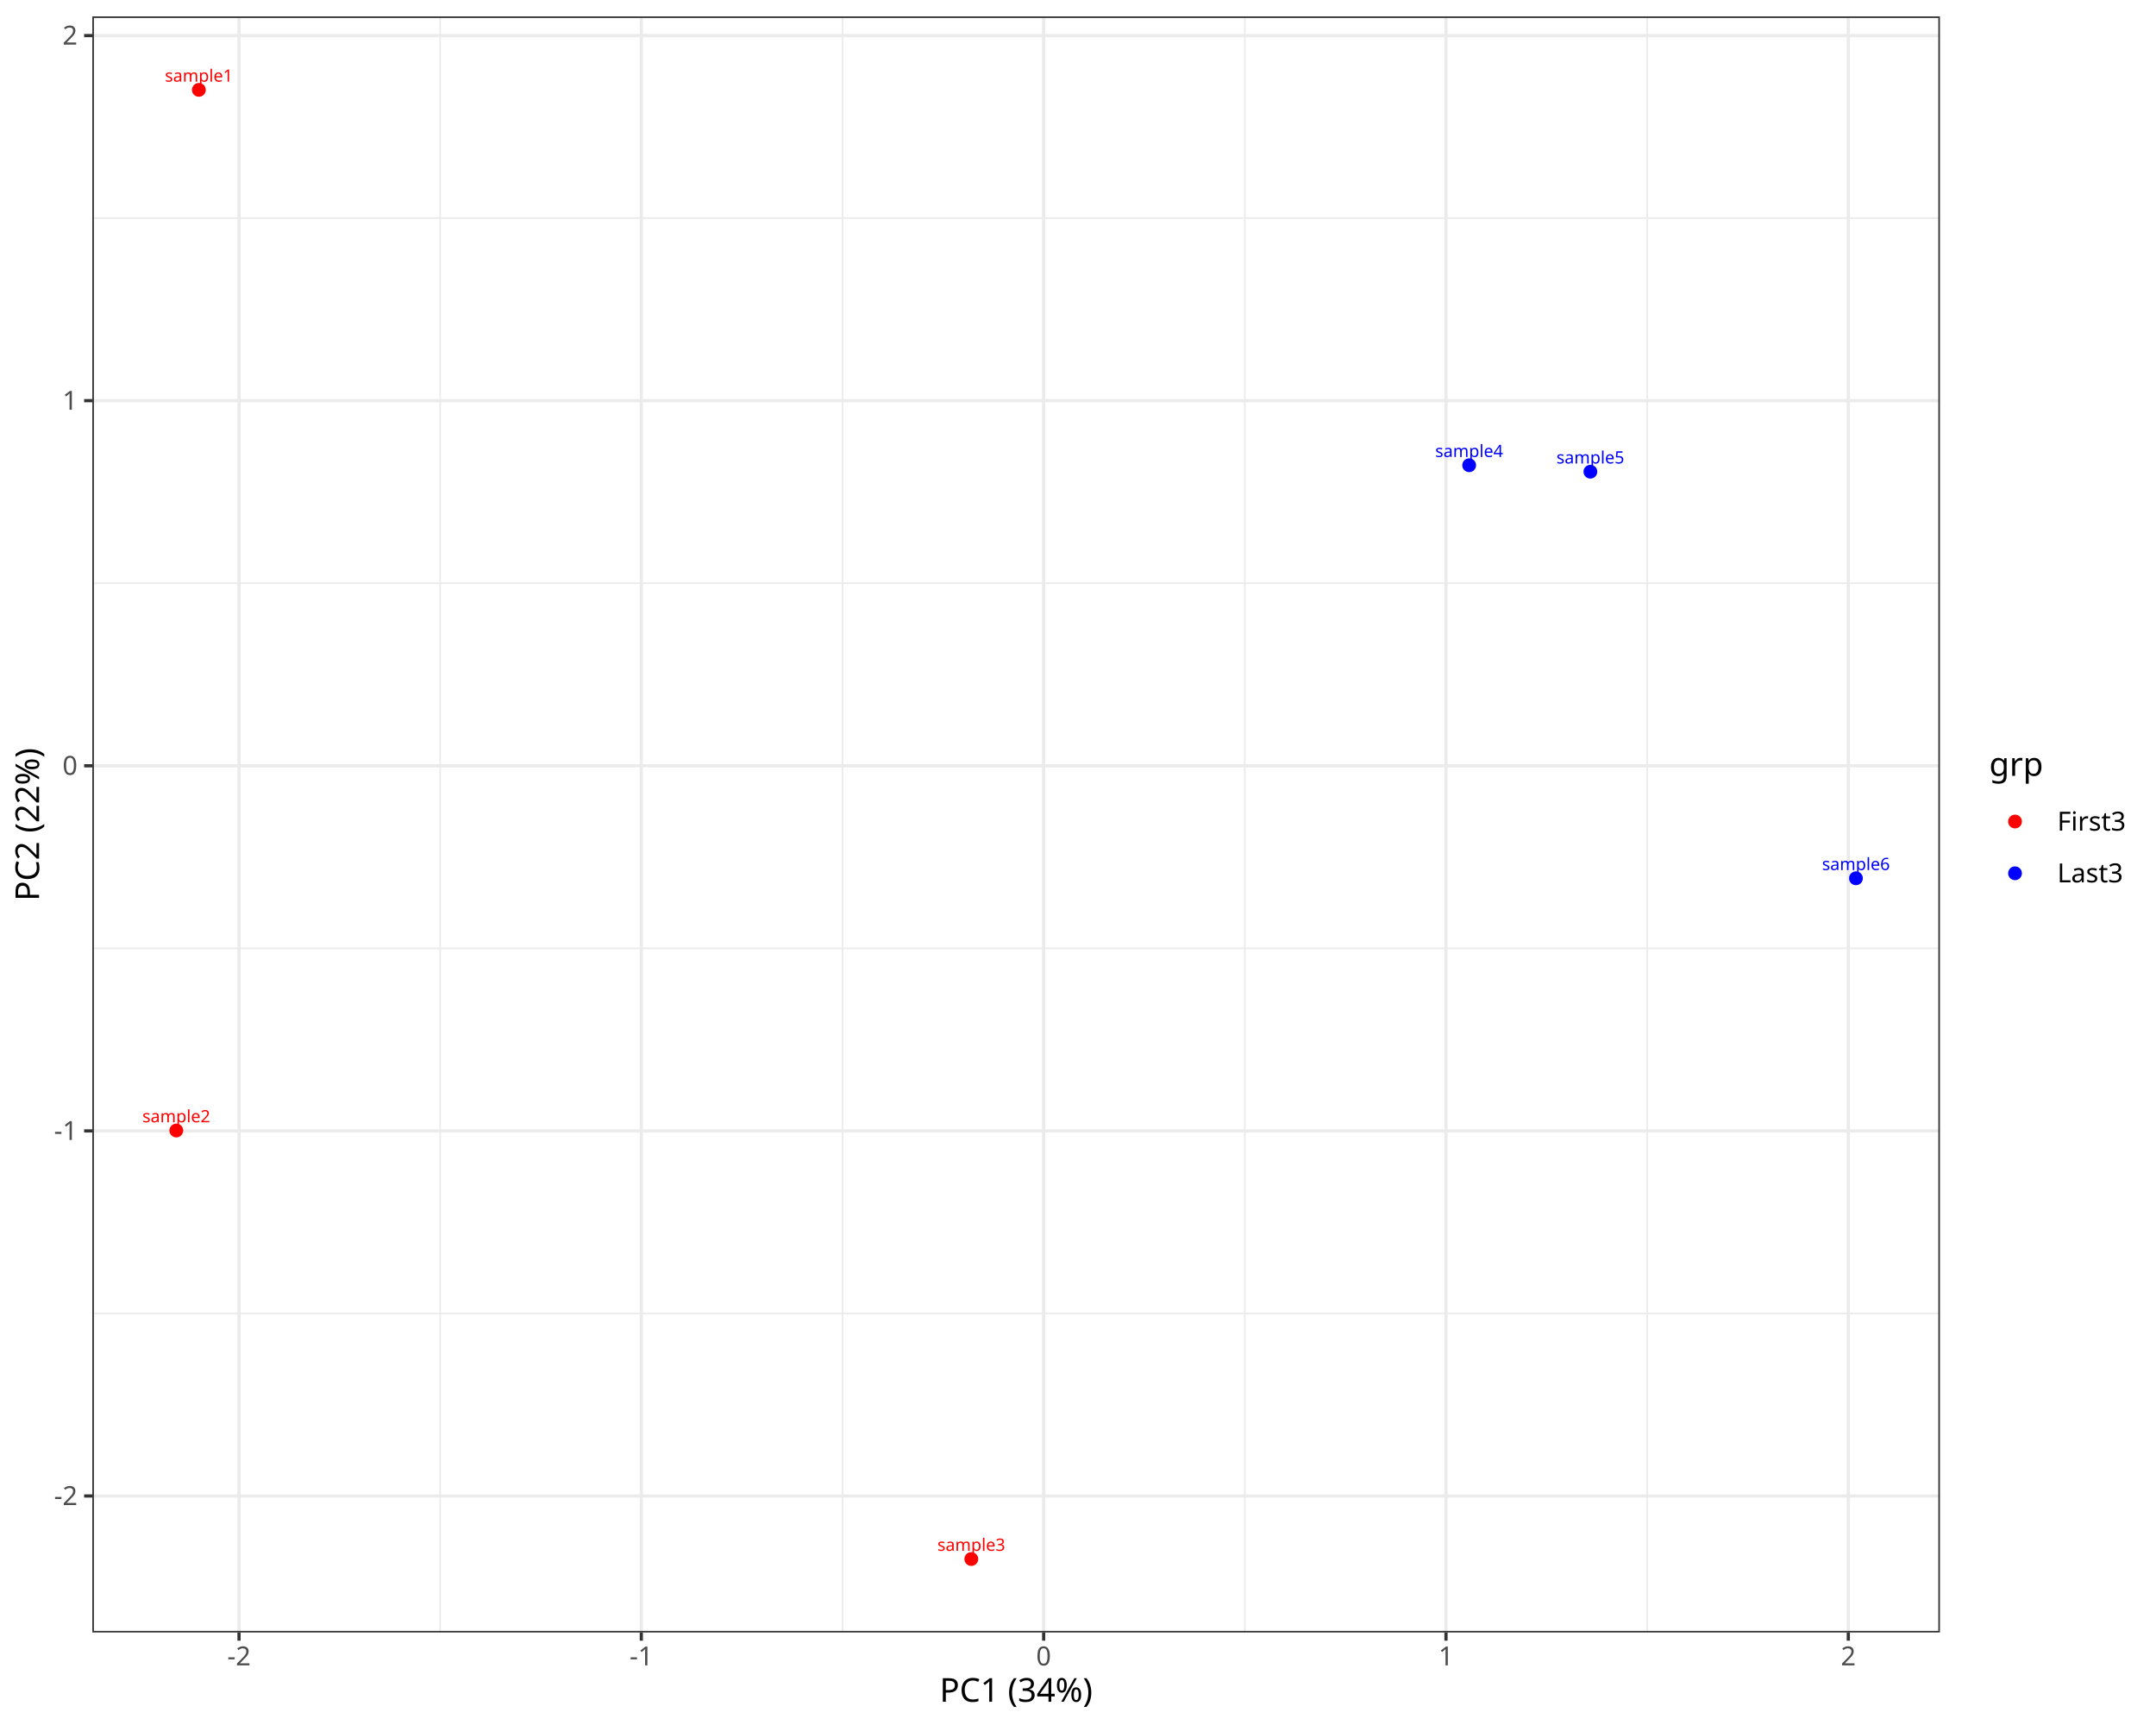
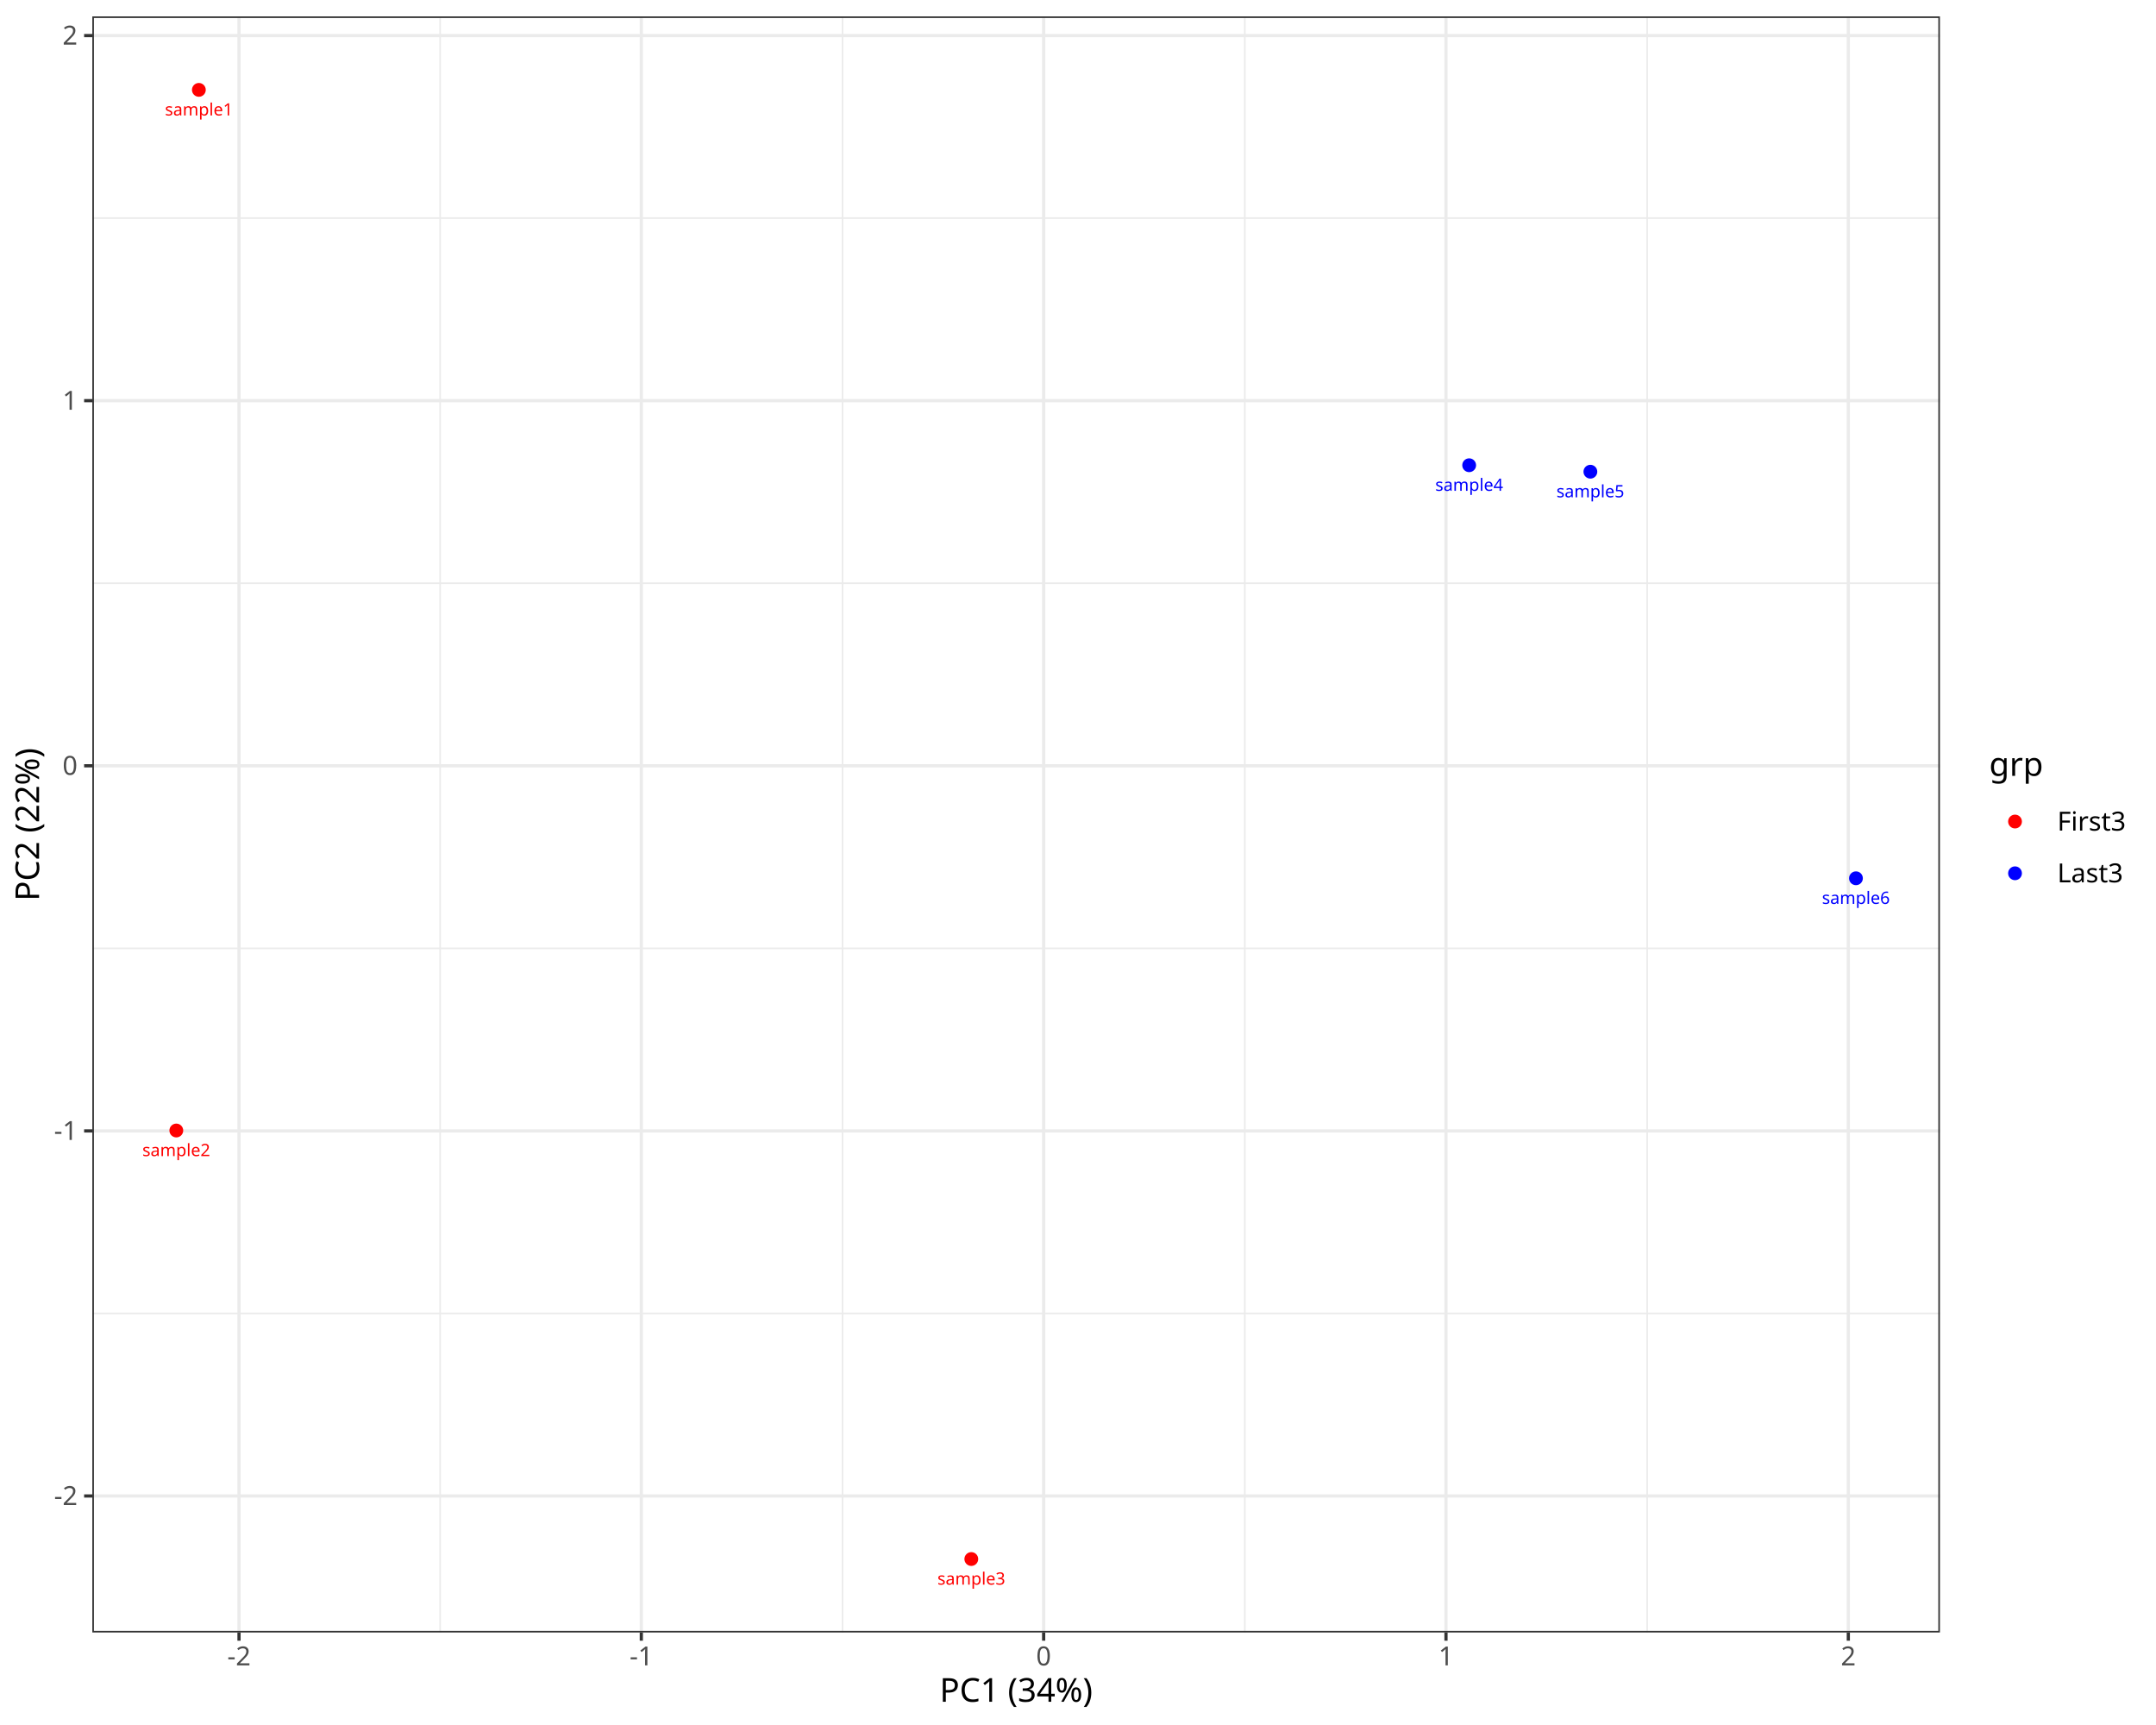
<svg xmlns="http://www.w3.org/2000/svg" class="svglite" data-engine-version="2.0" width="720.00pt" height="576.00pt" viewBox="0 0 720.00 576.00">
  <defs>
    <style type="text/css">
    .svglite line, .svglite polyline, .svglite polygon, .svglite path, .svglite rect, .svglite circle {
      fill: none;
      stroke: #000000;
      stroke-linecap: round;
      stroke-linejoin: round;
      stroke-miterlimit: 10.00;
    }
  </style>
  </defs>
  <rect width="100%" height="100%" style="stroke: none; fill: #FFFFFF;" />
  <defs>
    <clipPath id="cpMC4wMHw3MjAuMDB8MC4wMHw1NzYuMDA=">
      <rect x="0.00" y="0.00" width="720.00" height="576.00" />
    </clipPath>
  </defs>
  <g clip-path="url(#cpMC4wMHw3MjAuMDB8MC4wMHw1NzYuMDA=)">
    <rect x="0.00" y="0.00" width="720.00" height="576.00" style="stroke-width: 1.07; stroke: #FFFFFF; fill: #FFFFFF;" />
  </g>
  <defs>
    <clipPath id="cpMzAuODN8NjQ3Ljg0fDUuNDh8NTQ1LjEx">
      <rect x="30.83" y="5.48" width="617.01" height="539.63" />
    </clipPath>
  </defs>
  <g clip-path="url(#cpMzAuODN8NjQ3Ljg0fDUuNDh8NTQ1LjEx)">
    <rect x="30.83" y="5.48" width="617.01" height="539.63" style="stroke-width: 1.07; stroke: none; fill: #FFFFFF;" />
    <polyline points="30.83,438.57 647.84,438.57 " style="stroke-width: 0.53; stroke: #EBEBEB; stroke-linecap: butt;" />
    <polyline points="30.83,316.66 647.84,316.66 " style="stroke-width: 0.53; stroke: #EBEBEB; stroke-linecap: butt;" />
    <polyline points="30.83,194.75 647.84,194.75 " style="stroke-width: 0.53; stroke: #EBEBEB; stroke-linecap: butt;" />
    <polyline points="30.83,72.83 647.84,72.83 " style="stroke-width: 0.53; stroke: #EBEBEB; stroke-linecap: butt;" />
    <polyline points="146.99,545.11 146.99,5.48 " style="stroke-width: 0.53; stroke: #EBEBEB; stroke-linecap: butt;" />
    <polyline points="281.35,545.11 281.35,5.48 " style="stroke-width: 0.53; stroke: #EBEBEB; stroke-linecap: butt;" />
    <polyline points="415.71,545.11 415.71,5.48 " style="stroke-width: 0.53; stroke: #EBEBEB; stroke-linecap: butt;" />
    <polyline points="550.07,545.11 550.07,5.48 " style="stroke-width: 0.53; stroke: #EBEBEB; stroke-linecap: butt;" />
    <polyline points="30.83,499.53 647.84,499.53 " style="stroke-width: 1.07; stroke: #EBEBEB; stroke-linecap: butt;" />
    <polyline points="30.83,377.62 647.84,377.62 " style="stroke-width: 1.07; stroke: #EBEBEB; stroke-linecap: butt;" />
    <polyline points="30.83,255.70 647.84,255.70 " style="stroke-width: 1.07; stroke: #EBEBEB; stroke-linecap: butt;" />
    <polyline points="30.83,133.79 647.84,133.79 " style="stroke-width: 1.07; stroke: #EBEBEB; stroke-linecap: butt;" />
    <polyline points="30.83,11.88 647.84,11.88 " style="stroke-width: 1.07; stroke: #EBEBEB; stroke-linecap: butt;" />
    <polyline points="79.82,545.11 79.82,5.48 " style="stroke-width: 1.07; stroke: #EBEBEB; stroke-linecap: butt;" />
    <polyline points="214.17,545.11 214.17,5.48 " style="stroke-width: 1.07; stroke: #EBEBEB; stroke-linecap: butt;" />
    <polyline points="348.53,545.11 348.53,5.48 " style="stroke-width: 1.07; stroke: #EBEBEB; stroke-linecap: butt;" />
    <polyline points="482.89,545.11 482.89,5.48 " style="stroke-width: 1.07; stroke: #EBEBEB; stroke-linecap: butt;" />
    <polyline points="617.25,545.11 617.25,5.48 " style="stroke-width: 1.07; stroke: #EBEBEB; stroke-linecap: butt;" />
    <circle cx="66.41" cy="30.01" r="1.95" style="stroke-width: 0.71; stroke: #FF0000; fill: #FF0000;" />
    <circle cx="58.88" cy="377.49" r="1.95" style="stroke-width: 0.71; stroke: #FF0000; fill: #FF0000;" />
    <circle cx="324.37" cy="520.58" r="1.95" style="stroke-width: 0.71; stroke: #FF0000; fill: #FF0000;" />
    <circle cx="490.63" cy="155.35" r="1.95" style="stroke-width: 0.71; stroke: #0000FF; fill: #0000FF;" />
    <circle cx="531.11" cy="157.51" r="1.95" style="stroke-width: 0.71; stroke: #0000FF; fill: #0000FF;" />
    <circle cx="619.80" cy="293.27" r="1.95" style="stroke-width: 0.71; stroke: #0000FF; fill: #0000FF;" />
-     <text x="66.41" y="27.27" text-anchor="middle" style="font-size: 5.69px; fill: #FF0000; font-family: sans;" textLength="21.51px" lengthAdjust="spacingAndGlyphs">sample1</text>
-     <text x="58.88" y="374.75" text-anchor="middle" style="font-size: 5.69px; fill: #FF0000; font-family: sans;" textLength="21.51px" lengthAdjust="spacingAndGlyphs">sample2</text>
-     <text x="324.37" y="517.84" text-anchor="middle" style="font-size: 5.69px; fill: #FF0000; font-family: sans;" textLength="21.51px" lengthAdjust="spacingAndGlyphs">sample3</text>
-     <text x="490.63" y="152.61" text-anchor="middle" style="font-size: 5.69px; fill: #0000FF; font-family: sans;" textLength="21.51px" lengthAdjust="spacingAndGlyphs">sample4</text>
-     <text x="531.11" y="154.77" text-anchor="middle" style="font-size: 5.69px; fill: #0000FF; font-family: sans;" textLength="21.51px" lengthAdjust="spacingAndGlyphs">sample5</text>
-     <text x="619.80" y="290.53" text-anchor="middle" style="font-size: 5.69px; fill: #0000FF; font-family: sans;" textLength="21.51px" lengthAdjust="spacingAndGlyphs">sample6</text>
+     <text x="66.42" y="38.56" text-anchor="middle" style="font-size: 5.69px; fill: #FF0000; font-family: sans;" textLength="21.51px" lengthAdjust="spacingAndGlyphs">sample1</text>
+     <text x="58.87" y="386.04" text-anchor="middle" style="font-size: 5.69px; fill: #FF0000; font-family: sans;" textLength="21.51px" lengthAdjust="spacingAndGlyphs">sample2</text>
+     <text x="324.38" y="529.13" text-anchor="middle" style="font-size: 5.69px; fill: #FF0000; font-family: sans;" textLength="21.51px" lengthAdjust="spacingAndGlyphs">sample3</text>
+     <text x="490.64" y="163.90" text-anchor="middle" style="font-size: 5.69px; fill: #0000FF; font-family: sans;" textLength="21.51px" lengthAdjust="spacingAndGlyphs">sample4</text>
+     <text x="531.11" y="166.06" text-anchor="middle" style="font-size: 5.69px; fill: #0000FF; font-family: sans;" textLength="21.51px" lengthAdjust="spacingAndGlyphs">sample5</text>
+     <text x="619.79" y="301.82" text-anchor="middle" style="font-size: 5.69px; fill: #0000FF; font-family: sans;" textLength="21.51px" lengthAdjust="spacingAndGlyphs">sample6</text>
    <rect x="30.83" y="5.48" width="617.01" height="539.63" style="stroke-width: 1.07; stroke: #333333;" />
  </g>
  <g clip-path="url(#cpMC4wMHw3MjAuMDB8MC4wMHw1NzYuMDA=)">
    <text x="25.90" y="502.56" text-anchor="end" style="font-size: 8.80px; fill: #4D4D4D; font-family: sans;" textLength="7.82px" lengthAdjust="spacingAndGlyphs">-2</text>
    <text x="25.90" y="380.64" text-anchor="end" style="font-size: 8.80px; fill: #4D4D4D; font-family: sans;" textLength="7.82px" lengthAdjust="spacingAndGlyphs">-1</text>
    <text x="25.90" y="258.73" text-anchor="end" style="font-size: 8.80px; fill: #4D4D4D; font-family: sans;" textLength="4.89px" lengthAdjust="spacingAndGlyphs">0</text>
    <text x="25.90" y="136.82" text-anchor="end" style="font-size: 8.80px; fill: #4D4D4D; font-family: sans;" textLength="4.89px" lengthAdjust="spacingAndGlyphs">1</text>
    <text x="25.90" y="14.90" text-anchor="end" style="font-size: 8.80px; fill: #4D4D4D; font-family: sans;" textLength="4.89px" lengthAdjust="spacingAndGlyphs">2</text>
    <polyline points="28.09,499.53 30.83,499.53 " style="stroke-width: 1.07; stroke: #333333; stroke-linecap: butt;" />
    <polyline points="28.09,377.62 30.83,377.62 " style="stroke-width: 1.07; stroke: #333333; stroke-linecap: butt;" />
    <polyline points="28.09,255.70 30.83,255.70 " style="stroke-width: 1.07; stroke: #333333; stroke-linecap: butt;" />
    <polyline points="28.09,133.79 30.83,133.79 " style="stroke-width: 1.07; stroke: #333333; stroke-linecap: butt;" />
    <polyline points="28.09,11.88 30.83,11.88 " style="stroke-width: 1.07; stroke: #333333; stroke-linecap: butt;" />
    <polyline points="79.82,547.85 79.82,545.11 " style="stroke-width: 1.07; stroke: #333333; stroke-linecap: butt;" />
    <polyline points="214.17,547.85 214.17,545.11 " style="stroke-width: 1.07; stroke: #333333; stroke-linecap: butt;" />
    <polyline points="348.53,547.85 348.53,545.11 " style="stroke-width: 1.07; stroke: #333333; stroke-linecap: butt;" />
    <polyline points="482.89,547.85 482.89,545.11 " style="stroke-width: 1.07; stroke: #333333; stroke-linecap: butt;" />
    <polyline points="617.25,547.85 617.25,545.11 " style="stroke-width: 1.07; stroke: #333333; stroke-linecap: butt;" />
    <text x="79.82" y="556.10" text-anchor="middle" style="font-size: 8.80px; fill: #4D4D4D; font-family: sans;" textLength="7.82px" lengthAdjust="spacingAndGlyphs">-2</text>
    <text x="214.17" y="556.10" text-anchor="middle" style="font-size: 8.80px; fill: #4D4D4D; font-family: sans;" textLength="7.82px" lengthAdjust="spacingAndGlyphs">-1</text>
    <text x="348.53" y="556.10" text-anchor="middle" style="font-size: 8.80px; fill: #4D4D4D; font-family: sans;" textLength="4.89px" lengthAdjust="spacingAndGlyphs">0</text>
    <text x="482.89" y="556.10" text-anchor="middle" style="font-size: 8.80px; fill: #4D4D4D; font-family: sans;" textLength="4.89px" lengthAdjust="spacingAndGlyphs">1</text>
    <text x="617.25" y="556.10" text-anchor="middle" style="font-size: 8.80px; fill: #4D4D4D; font-family: sans;" textLength="4.89px" lengthAdjust="spacingAndGlyphs">2</text>
    <text x="339.34" y="568.24" text-anchor="middle" style="font-size: 11.00px; font-family: sans;" textLength="53.80px" lengthAdjust="spacingAndGlyphs">PC1 (34%)</text>
    <text transform="translate(13.05,275.30) rotate(-90)" text-anchor="middle" style="font-size: 11.00px; font-family: sans;" textLength="53.80px" lengthAdjust="spacingAndGlyphs">PC2 (22%)</text>
    <rect x="658.80" y="244.87" width="55.72" height="60.85" style="stroke-width: 1.07; stroke: none; fill: #FFFFFF;" />
    <text x="664.28" y="259.06" style="font-size: 11.00px; font-family: sans;" textLength="15.90px" lengthAdjust="spacingAndGlyphs">grp</text>
    <rect x="664.28" y="265.68" width="17.28" height="17.28" style="stroke-width: 1.07; stroke: none; fill: #FFFFFF;" />
    <circle cx="672.92" cy="274.32" r="1.95" style="stroke-width: 0.71; stroke: #FF0000; fill: #FF0000;" />
    <rect x="664.28" y="282.96" width="17.28" height="17.28" style="stroke-width: 1.07; stroke: none; fill: #FFFFFF;" />
    <circle cx="672.92" cy="291.60" r="1.95" style="stroke-width: 0.71; stroke: #0000FF; fill: #0000FF;" />
    <text x="687.04" y="277.35" style="font-size: 8.80px; font-family: sans;" textLength="22.00px" lengthAdjust="spacingAndGlyphs">First3</text>
    <text x="687.04" y="294.63" style="font-size: 8.80px; font-family: sans;" textLength="21.53px" lengthAdjust="spacingAndGlyphs">Last3</text>
  </g>
</svg>
